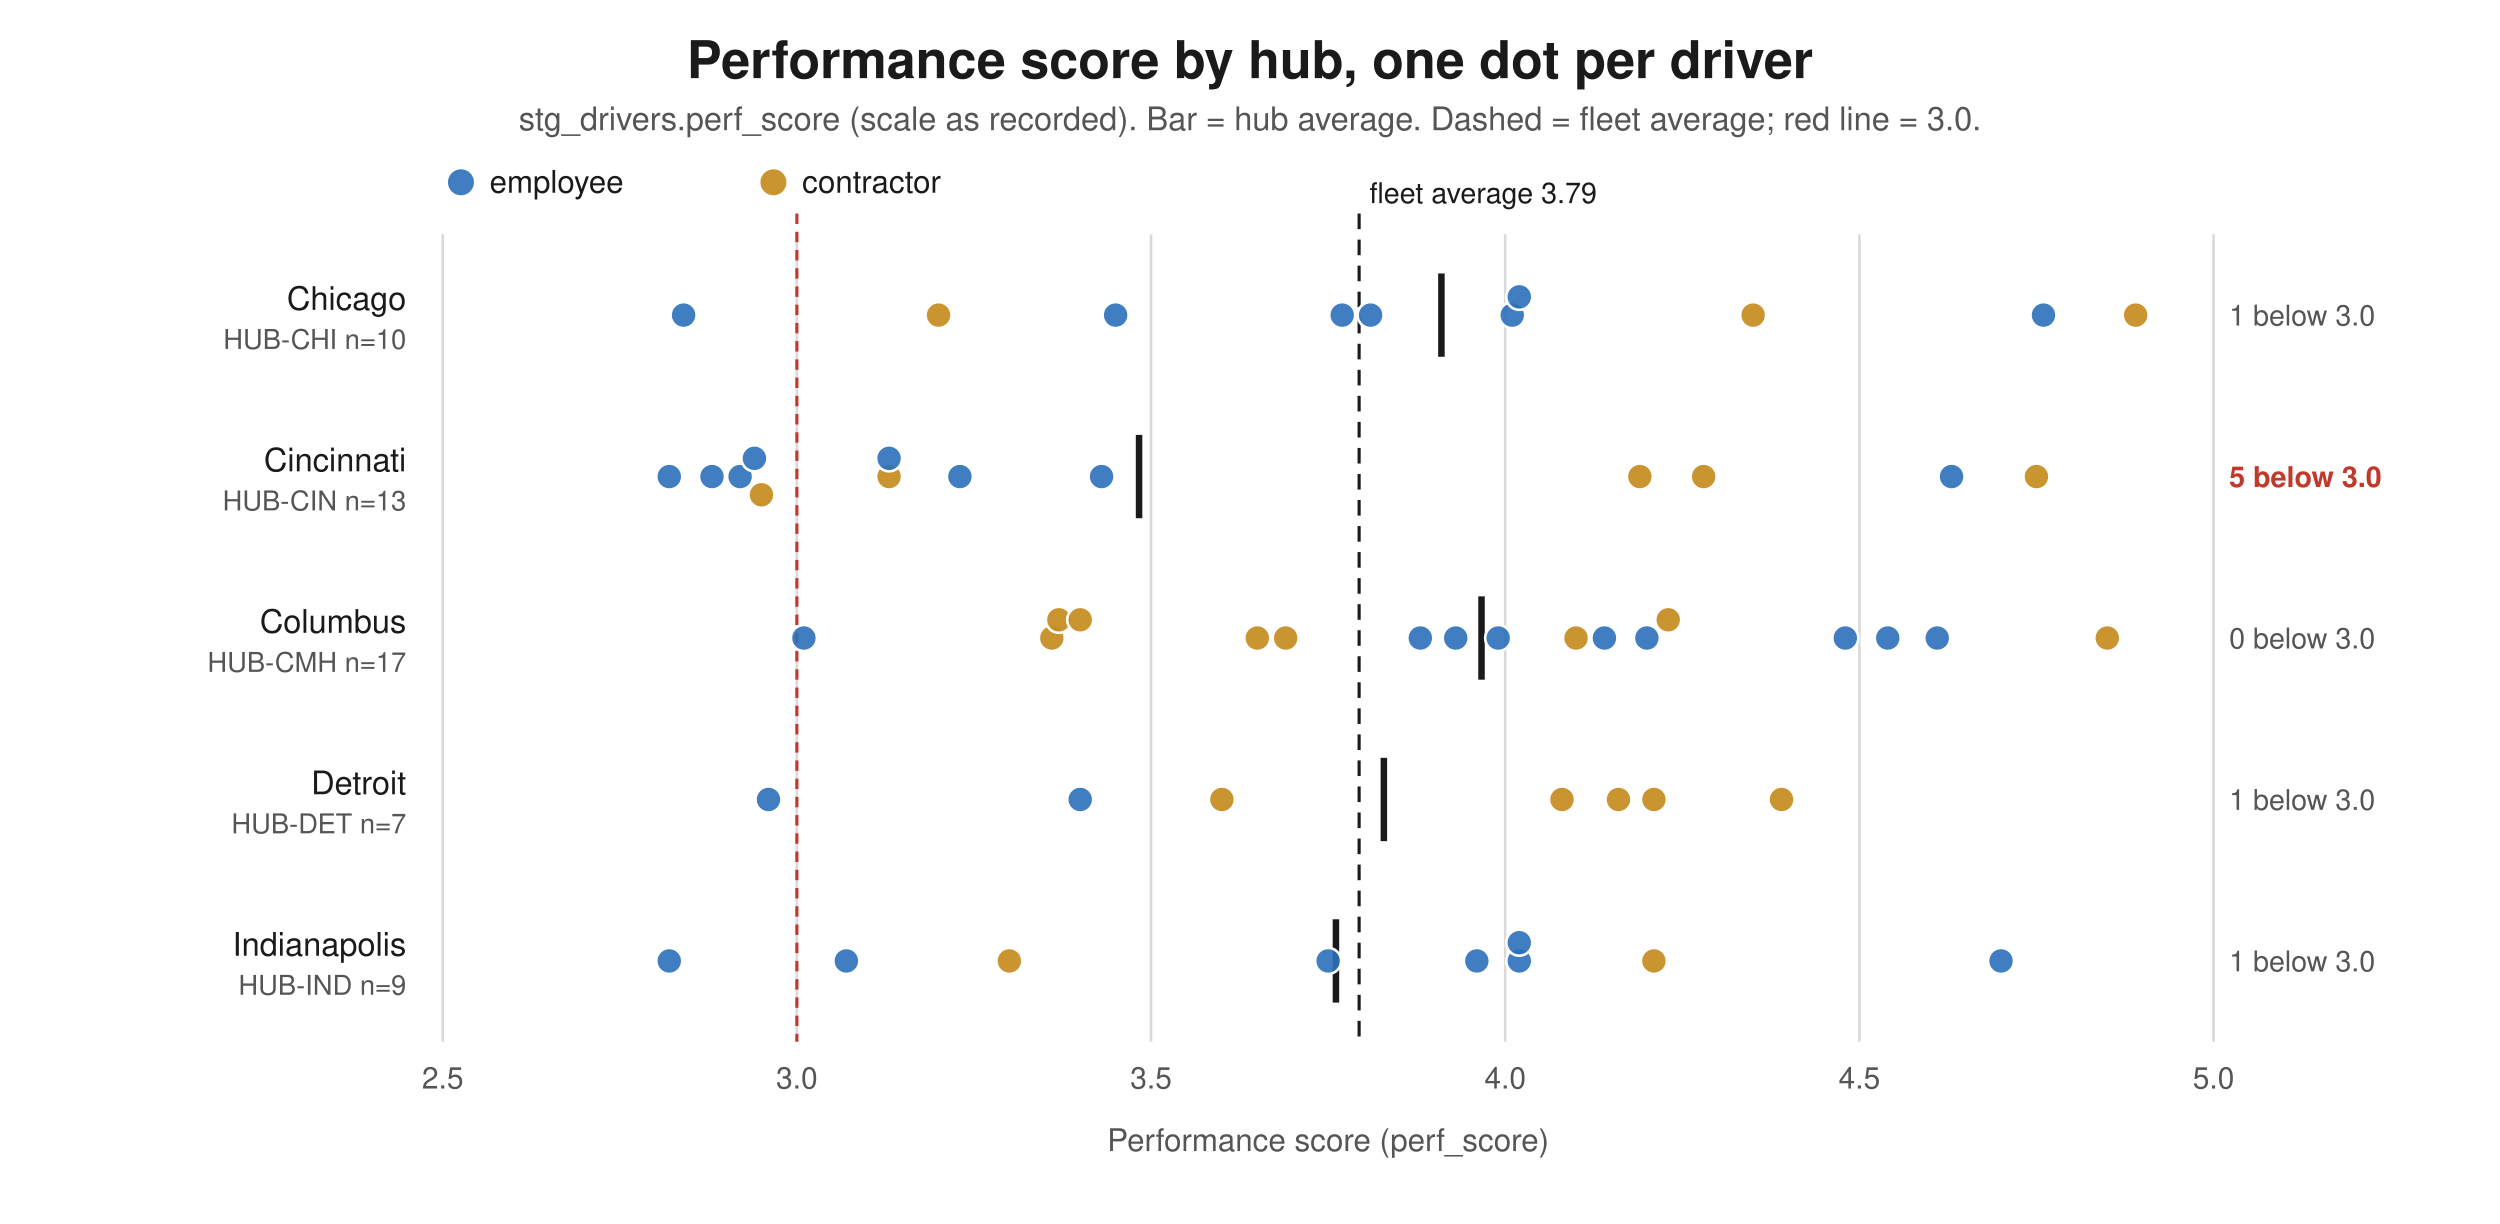
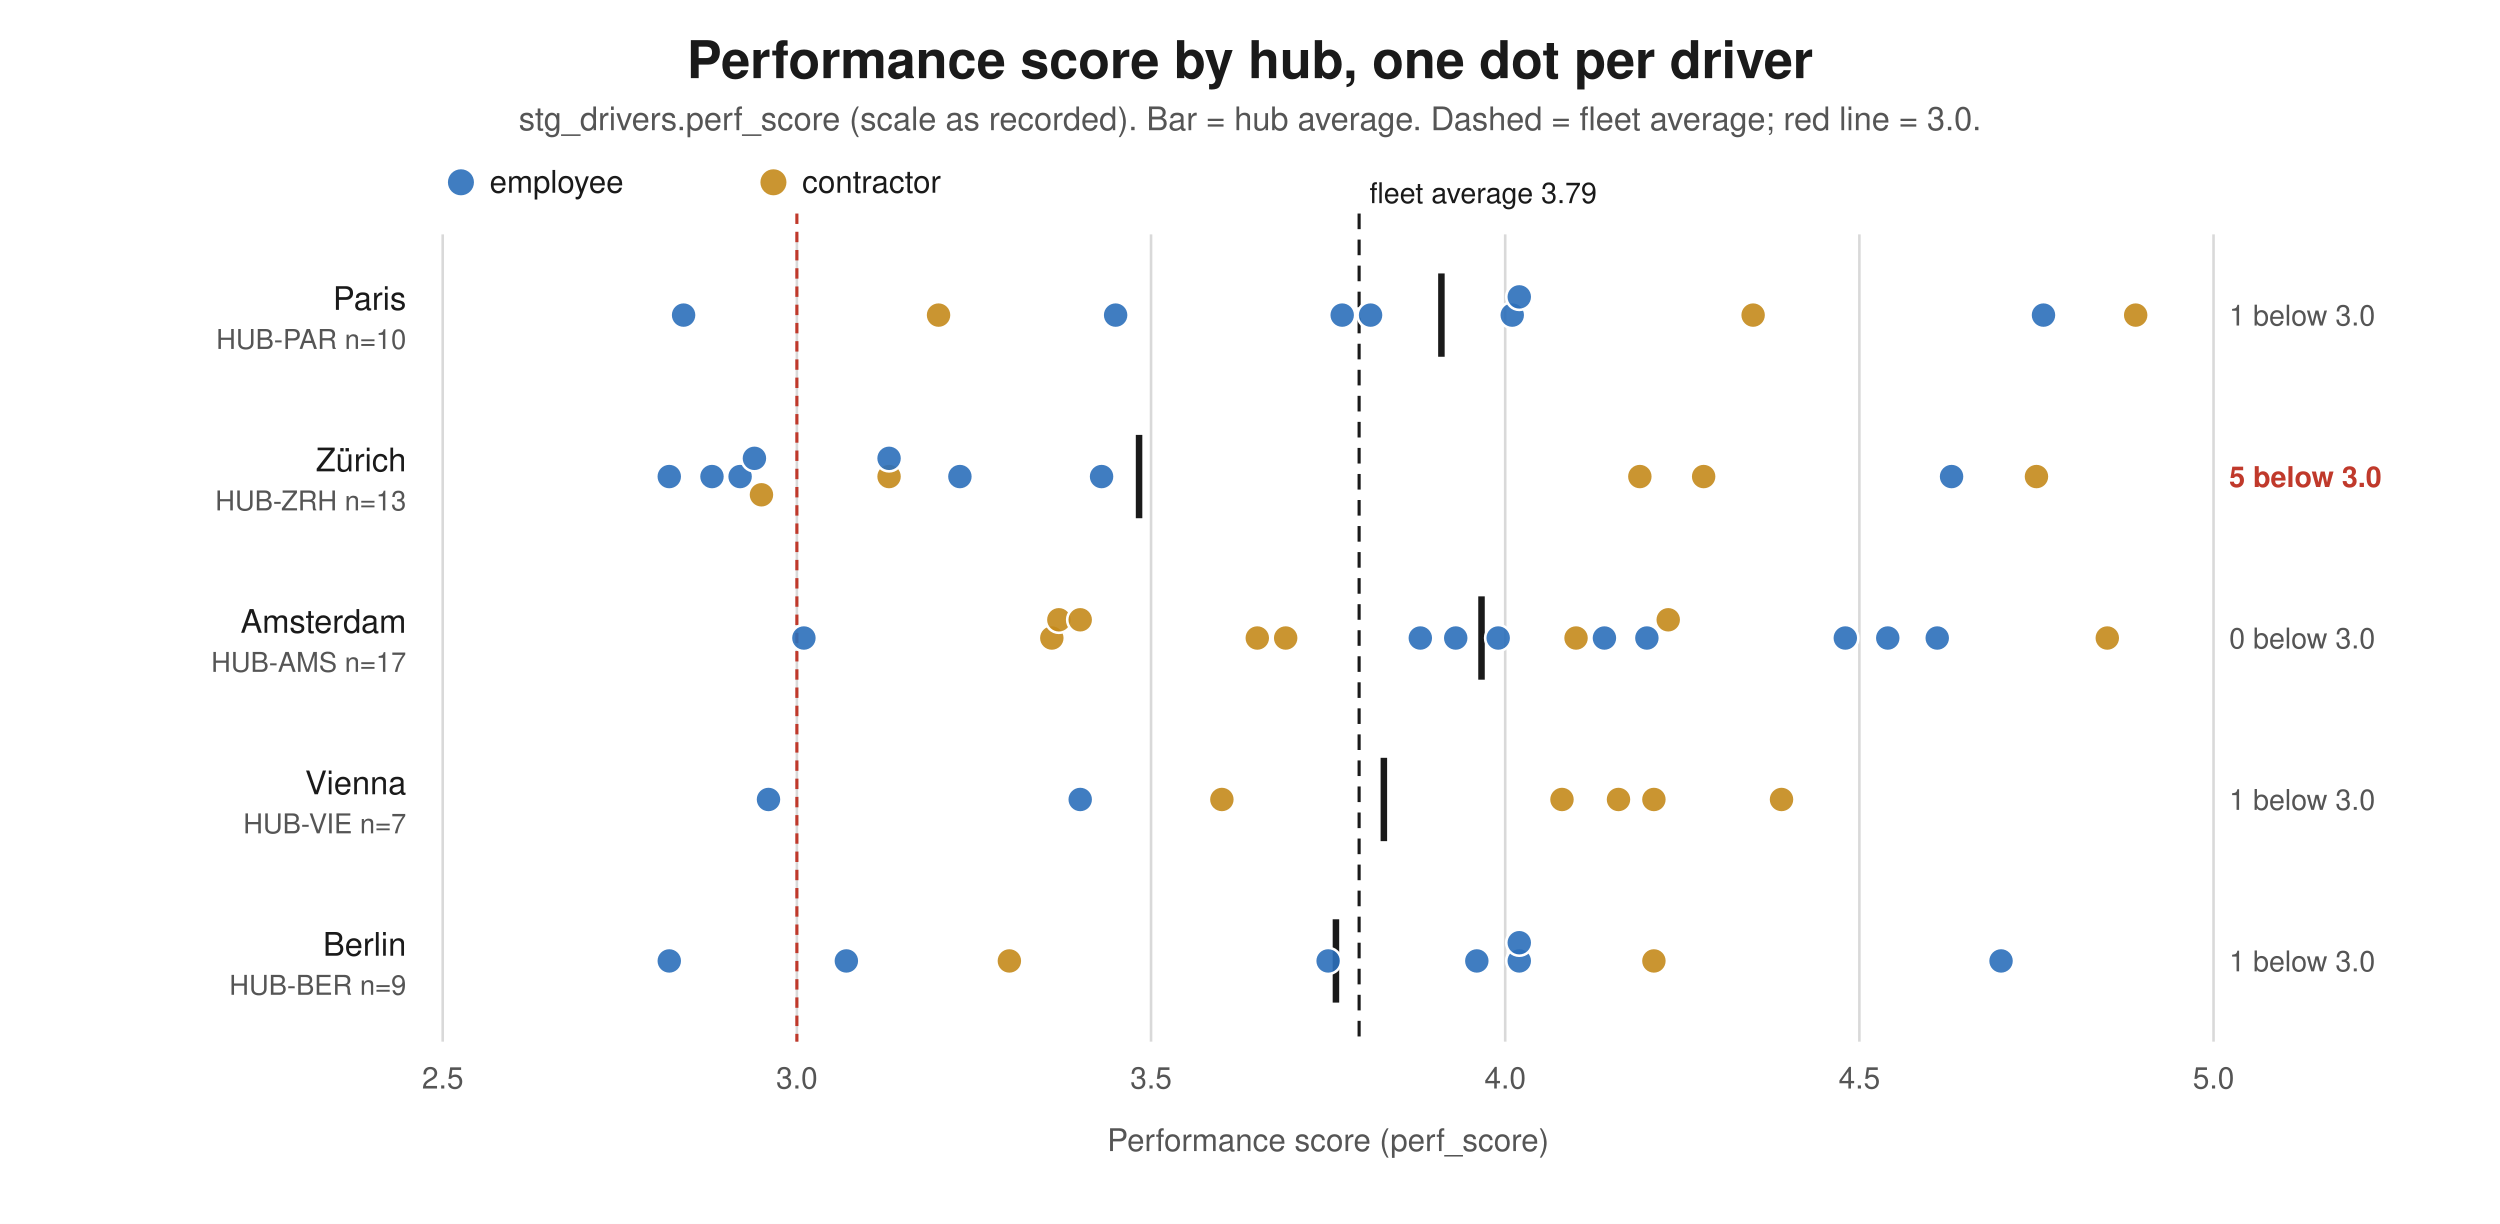
<svg xmlns="http://www.w3.org/2000/svg" width="960" height="470" viewBox="0 0 960 470" font-family="Helvetica, Arial, sans-serif">
  <rect x="0" y="0" width="960" height="470" fill="#ffffff" />
  <text x="480.0" y="30" text-anchor="middle" font-size="20" font-weight="bold" fill="#1a1a1a">Performance score by hub, one dot per driver</text>
  <text x="480.0" y="50" text-anchor="middle" font-size="12.5" fill="#555555">stg_drivers.perf_score (scale as recorded). Bar = hub average. Dashed = fleet average; red line = 3.0.</text>
  <line x1="170.0" y1="90.0" x2="170.0" y2="400.0" stroke="#d9d9d9" stroke-width="1" />
  <text x="170.0" y="418.0" font-size="11.5" fill="#555555" text-anchor="middle" font-weight="normal">2.5</text>
  <line x1="306.0" y1="90.0" x2="306.0" y2="400.0" stroke="#d9d9d9" stroke-width="1" />
  <text x="306.0" y="418.0" font-size="11.5" fill="#555555" text-anchor="middle" font-weight="normal">3.0</text>
  <line x1="442.0" y1="90.0" x2="442.0" y2="400.0" stroke="#d9d9d9" stroke-width="1" />
  <text x="442.0" y="418.0" font-size="11.5" fill="#555555" text-anchor="middle" font-weight="normal">3.5</text>
  <line x1="578.0" y1="90.0" x2="578.0" y2="400.0" stroke="#d9d9d9" stroke-width="1" />
  <text x="578.0" y="418.0" font-size="11.5" fill="#555555" text-anchor="middle" font-weight="normal">4.0</text>
  <line x1="714.0" y1="90.0" x2="714.0" y2="400.0" stroke="#d9d9d9" stroke-width="1" />
  <text x="714.0" y="418.0" font-size="11.5" fill="#555555" text-anchor="middle" font-weight="normal">4.5</text>
  <line x1="850.0" y1="90.0" x2="850.0" y2="400.0" stroke="#d9d9d9" stroke-width="1" />
  <text x="850.0" y="418.0" font-size="11.5" fill="#555555" text-anchor="middle" font-weight="normal">5.0</text>
  <text x="510.0" y="442.0" font-size="12" fill="#555555" text-anchor="middle" font-weight="normal">Performance score (perf_score)</text>
  <line x1="306.0" y1="82.0" x2="306.0" y2="400.0" stroke="#c0392b" stroke-width="1.2" stroke-dasharray="4,3" />
  <line x1="521.9" y1="82.0" x2="521.9" y2="400.0" stroke="#1a1a1a" stroke-width="1.2" stroke-dasharray="6,4" />
  <text x="525.9" y="78.0" font-size="11" fill="#1a1a1a" text-anchor="start" font-weight="normal">fleet average 3.79</text>
-   <text x="156.0" y="119.0" font-size="12.5" fill="#1a1a1a" text-anchor="end" font-weight="normal">Chicago</text>
-   <text x="156.0" y="134.0" font-size="10.5" fill="#555555" text-anchor="end" font-weight="normal">HUB-CHI  n=10</text>
+   <text x="156.0" y="119.0" font-size="12.5" fill="#1a1a1a" text-anchor="end" font-weight="normal">Paris</text>
+   <text x="156.0" y="134.0" font-size="10.5" fill="#555555" text-anchor="end" font-weight="normal">HUB-PAR  n=10</text>
  <line x1="553.5" y1="105.0" x2="553.5" y2="137.0" stroke="#1a1a1a" stroke-width="2.5" />
  <circle cx="262.5" cy="121.0" r="5" fill="#2c6fbb" fill-opacity="0.9" stroke="#ffffff" />
  <circle cx="360.4" cy="121.0" r="5" fill="#c58a1b" fill-opacity="0.9" stroke="#ffffff" />
  <circle cx="428.4" cy="121.0" r="5" fill="#2c6fbb" fill-opacity="0.9" stroke="#ffffff" />
  <circle cx="515.4" cy="121.0" r="5" fill="#2c6fbb" fill-opacity="0.9" stroke="#ffffff" />
  <circle cx="526.3" cy="121.0" r="5" fill="#2c6fbb" fill-opacity="0.9" stroke="#ffffff" />
  <circle cx="580.7" cy="121.0" r="5" fill="#2c6fbb" fill-opacity="0.9" stroke="#ffffff" />
  <circle cx="583.4" cy="114.0" r="5" fill="#2c6fbb" fill-opacity="0.9" stroke="#ffffff" />
  <circle cx="673.2" cy="121.0" r="5" fill="#c58a1b" fill-opacity="0.9" stroke="#ffffff" />
  <circle cx="784.7" cy="121.0" r="5" fill="#2c6fbb" fill-opacity="0.9" stroke="#ffffff" />
  <circle cx="820.1" cy="121.0" r="5" fill="#c58a1b" fill-opacity="0.9" stroke="#ffffff" />
  <text x="856.0" y="125.0" font-size="11" fill="#555555" text-anchor="start" font-weight="normal">1 below 3.0</text>
-   <text x="156.0" y="181.0" font-size="12.5" fill="#1a1a1a" text-anchor="end" font-weight="normal">Cincinnati</text>
-   <text x="156.0" y="196.0" font-size="10.5" fill="#555555" text-anchor="end" font-weight="normal">HUB-CIN  n=13</text>
+   <text x="156.0" y="181.0" font-size="12.5" fill="#1a1a1a" text-anchor="end" font-weight="normal">Zürich</text>
+   <text x="156.0" y="196.0" font-size="10.5" fill="#555555" text-anchor="end" font-weight="normal">HUB-ZRH  n=13</text>
  <line x1="437.4" y1="167.0" x2="437.4" y2="199.0" stroke="#1a1a1a" stroke-width="2.5" />
  <circle cx="257.0" cy="183.0" r="5" fill="#2c6fbb" fill-opacity="0.9" stroke="#ffffff" />
  <circle cx="273.4" cy="183.0" r="5" fill="#2c6fbb" fill-opacity="0.9" stroke="#ffffff" />
  <circle cx="284.2" cy="183.0" r="5" fill="#2c6fbb" fill-opacity="0.9" stroke="#ffffff" />
  <circle cx="289.7" cy="176.0" r="5" fill="#2c6fbb" fill-opacity="0.9" stroke="#ffffff" />
  <circle cx="292.4" cy="190.0" r="5" fill="#c58a1b" fill-opacity="0.9" stroke="#ffffff" />
  <circle cx="341.4" cy="183.0" r="5" fill="#c58a1b" fill-opacity="0.9" stroke="#ffffff" />
  <circle cx="341.4" cy="176.0" r="5" fill="#2c6fbb" fill-opacity="0.9" stroke="#ffffff" />
  <circle cx="368.6" cy="183.0" r="5" fill="#2c6fbb" fill-opacity="0.9" stroke="#ffffff" />
  <circle cx="423.0" cy="183.0" r="5" fill="#2c6fbb" fill-opacity="0.9" stroke="#ffffff" />
  <circle cx="629.7" cy="183.0" r="5" fill="#c58a1b" fill-opacity="0.9" stroke="#ffffff" />
  <circle cx="654.2" cy="183.0" r="5" fill="#c58a1b" fill-opacity="0.9" stroke="#ffffff" />
  <circle cx="749.4" cy="183.0" r="5" fill="#2c6fbb" fill-opacity="0.9" stroke="#ffffff" />
  <circle cx="782.0" cy="183.0" r="5" fill="#c58a1b" fill-opacity="0.9" stroke="#ffffff" />
  <text x="856.0" y="187.0" font-size="11" fill="#c0392b" text-anchor="start" font-weight="bold">5 below 3.0</text>
-   <text x="156.0" y="243.0" font-size="12.5" fill="#1a1a1a" text-anchor="end" font-weight="normal">Columbus</text>
-   <text x="156.0" y="258.0" font-size="10.5" fill="#555555" text-anchor="end" font-weight="normal">HUB-CMH  n=17</text>
+   <text x="156.0" y="243.0" font-size="12.5" fill="#1a1a1a" text-anchor="end" font-weight="normal">Amsterdam</text>
+   <text x="156.0" y="258.0" font-size="10.5" fill="#555555" text-anchor="end" font-weight="normal">HUB-AMS  n=17</text>
  <line x1="568.9" y1="229.0" x2="568.9" y2="261.0" stroke="#1a1a1a" stroke-width="2.5" />
  <circle cx="308.7" cy="245.0" r="5" fill="#2c6fbb" fill-opacity="0.9" stroke="#ffffff" />
  <circle cx="403.9" cy="245.0" r="5" fill="#c58a1b" fill-opacity="0.9" stroke="#ffffff" />
  <circle cx="406.6" cy="238.0" r="5" fill="#c58a1b" fill-opacity="0.9" stroke="#ffffff" />
  <circle cx="414.8" cy="238.0" r="5" fill="#c58a1b" fill-opacity="0.9" stroke="#ffffff" />
  <circle cx="482.8" cy="245.0" r="5" fill="#c58a1b" fill-opacity="0.9" stroke="#ffffff" />
  <circle cx="493.7" cy="245.0" r="5" fill="#c58a1b" fill-opacity="0.9" stroke="#ffffff" />
  <circle cx="545.4" cy="245.0" r="5" fill="#2c6fbb" fill-opacity="0.9" stroke="#ffffff" />
  <circle cx="559.0" cy="245.0" r="5" fill="#2c6fbb" fill-opacity="0.9" stroke="#ffffff" />
  <circle cx="575.3" cy="245.0" r="5" fill="#2c6fbb" fill-opacity="0.9" stroke="#ffffff" />
  <circle cx="605.2" cy="245.0" r="5" fill="#c58a1b" fill-opacity="0.9" stroke="#ffffff" />
  <circle cx="616.1" cy="245.0" r="5" fill="#2c6fbb" fill-opacity="0.9" stroke="#ffffff" />
  <circle cx="632.4" cy="245.0" r="5" fill="#2c6fbb" fill-opacity="0.9" stroke="#ffffff" />
  <circle cx="640.6" cy="238.0" r="5" fill="#c58a1b" fill-opacity="0.9" stroke="#ffffff" />
  <circle cx="708.6" cy="245.0" r="5" fill="#2c6fbb" fill-opacity="0.9" stroke="#ffffff" />
  <circle cx="724.9" cy="245.0" r="5" fill="#2c6fbb" fill-opacity="0.9" stroke="#ffffff" />
  <circle cx="743.9" cy="245.0" r="5" fill="#2c6fbb" fill-opacity="0.9" stroke="#ffffff" />
  <circle cx="809.2" cy="245.0" r="5" fill="#c58a1b" fill-opacity="0.9" stroke="#ffffff" />
  <text x="856.0" y="249.0" font-size="11" fill="#555555" text-anchor="start" font-weight="normal">0 below 3.0</text>
-   <text x="156.0" y="305.0" font-size="12.5" fill="#1a1a1a" text-anchor="end" font-weight="normal">Detroit</text>
-   <text x="156.0" y="320.0" font-size="10.5" fill="#555555" text-anchor="end" font-weight="normal">HUB-DET  n=7</text>
+   <text x="156.0" y="305.0" font-size="12.5" fill="#1a1a1a" text-anchor="end" font-weight="normal">Vienna</text>
+   <text x="156.0" y="320.0" font-size="10.5" fill="#555555" text-anchor="end" font-weight="normal">HUB-VIE  n=7</text>
  <line x1="531.4" y1="291.0" x2="531.4" y2="323.0" stroke="#1a1a1a" stroke-width="2.5" />
  <circle cx="295.1" cy="307.0" r="5" fill="#2c6fbb" fill-opacity="0.9" stroke="#ffffff" />
  <circle cx="414.8" cy="307.0" r="5" fill="#2c6fbb" fill-opacity="0.9" stroke="#ffffff" />
  <circle cx="469.2" cy="307.0" r="5" fill="#c58a1b" fill-opacity="0.9" stroke="#ffffff" />
  <circle cx="599.8" cy="307.0" r="5" fill="#c58a1b" fill-opacity="0.9" stroke="#ffffff" />
  <circle cx="621.5" cy="307.0" r="5" fill="#c58a1b" fill-opacity="0.9" stroke="#ffffff" />
  <circle cx="635.1" cy="307.0" r="5" fill="#c58a1b" fill-opacity="0.9" stroke="#ffffff" />
  <circle cx="684.1" cy="307.0" r="5" fill="#c58a1b" fill-opacity="0.9" stroke="#ffffff" />
  <text x="856.0" y="311.0" font-size="11" fill="#555555" text-anchor="start" font-weight="normal">1 below 3.0</text>
-   <text x="156.0" y="367.0" font-size="12.5" fill="#1a1a1a" text-anchor="end" font-weight="normal">Indianapolis</text>
-   <text x="156.0" y="382.0" font-size="10.5" fill="#555555" text-anchor="end" font-weight="normal">HUB-IND  n=9</text>
+   <text x="156.0" y="367.0" font-size="12.5" fill="#1a1a1a" text-anchor="end" font-weight="normal">Berlin</text>
+   <text x="156.0" y="382.0" font-size="10.5" fill="#555555" text-anchor="end" font-weight="normal">HUB-BER  n=9</text>
  <line x1="513.0" y1="353.0" x2="513.0" y2="385.0" stroke="#1a1a1a" stroke-width="2.5" />
  <circle cx="257.0" cy="369.0" r="5" fill="#2c6fbb" fill-opacity="0.9" stroke="#ffffff" />
  <circle cx="325.0" cy="369.0" r="5" fill="#2c6fbb" fill-opacity="0.9" stroke="#ffffff" />
  <circle cx="387.6" cy="369.0" r="5" fill="#c58a1b" fill-opacity="0.9" stroke="#ffffff" />
  <circle cx="510.0" cy="369.0" r="5" fill="#2c6fbb" fill-opacity="0.9" stroke="#ffffff" />
  <circle cx="567.1" cy="369.0" r="5" fill="#2c6fbb" fill-opacity="0.9" stroke="#ffffff" />
  <circle cx="583.4" cy="369.0" r="5" fill="#2c6fbb" fill-opacity="0.9" stroke="#ffffff" />
  <circle cx="583.4" cy="362.0" r="5" fill="#2c6fbb" fill-opacity="0.9" stroke="#ffffff" />
  <circle cx="635.1" cy="369.0" r="5" fill="#c58a1b" fill-opacity="0.9" stroke="#ffffff" />
  <circle cx="768.4" cy="369.0" r="5" fill="#2c6fbb" fill-opacity="0.9" stroke="#ffffff" />
  <text x="856.0" y="373.0" font-size="11" fill="#555555" text-anchor="start" font-weight="normal">1 below 3.0</text>
  <circle cx="177.0" cy="70.0" r="5" fill="#2c6fbb" fill-opacity="0.9" stroke="none" />
  <text x="188.0" y="74.0" font-size="12" fill="#1a1a1a" text-anchor="start" font-weight="normal">employee</text>
  <circle cx="297.0" cy="70.0" r="5" fill="#c58a1b" fill-opacity="0.9" stroke="none" />
  <text x="308.0" y="74.0" font-size="12" fill="#1a1a1a" text-anchor="start" font-weight="normal">contractor</text>
</svg>
